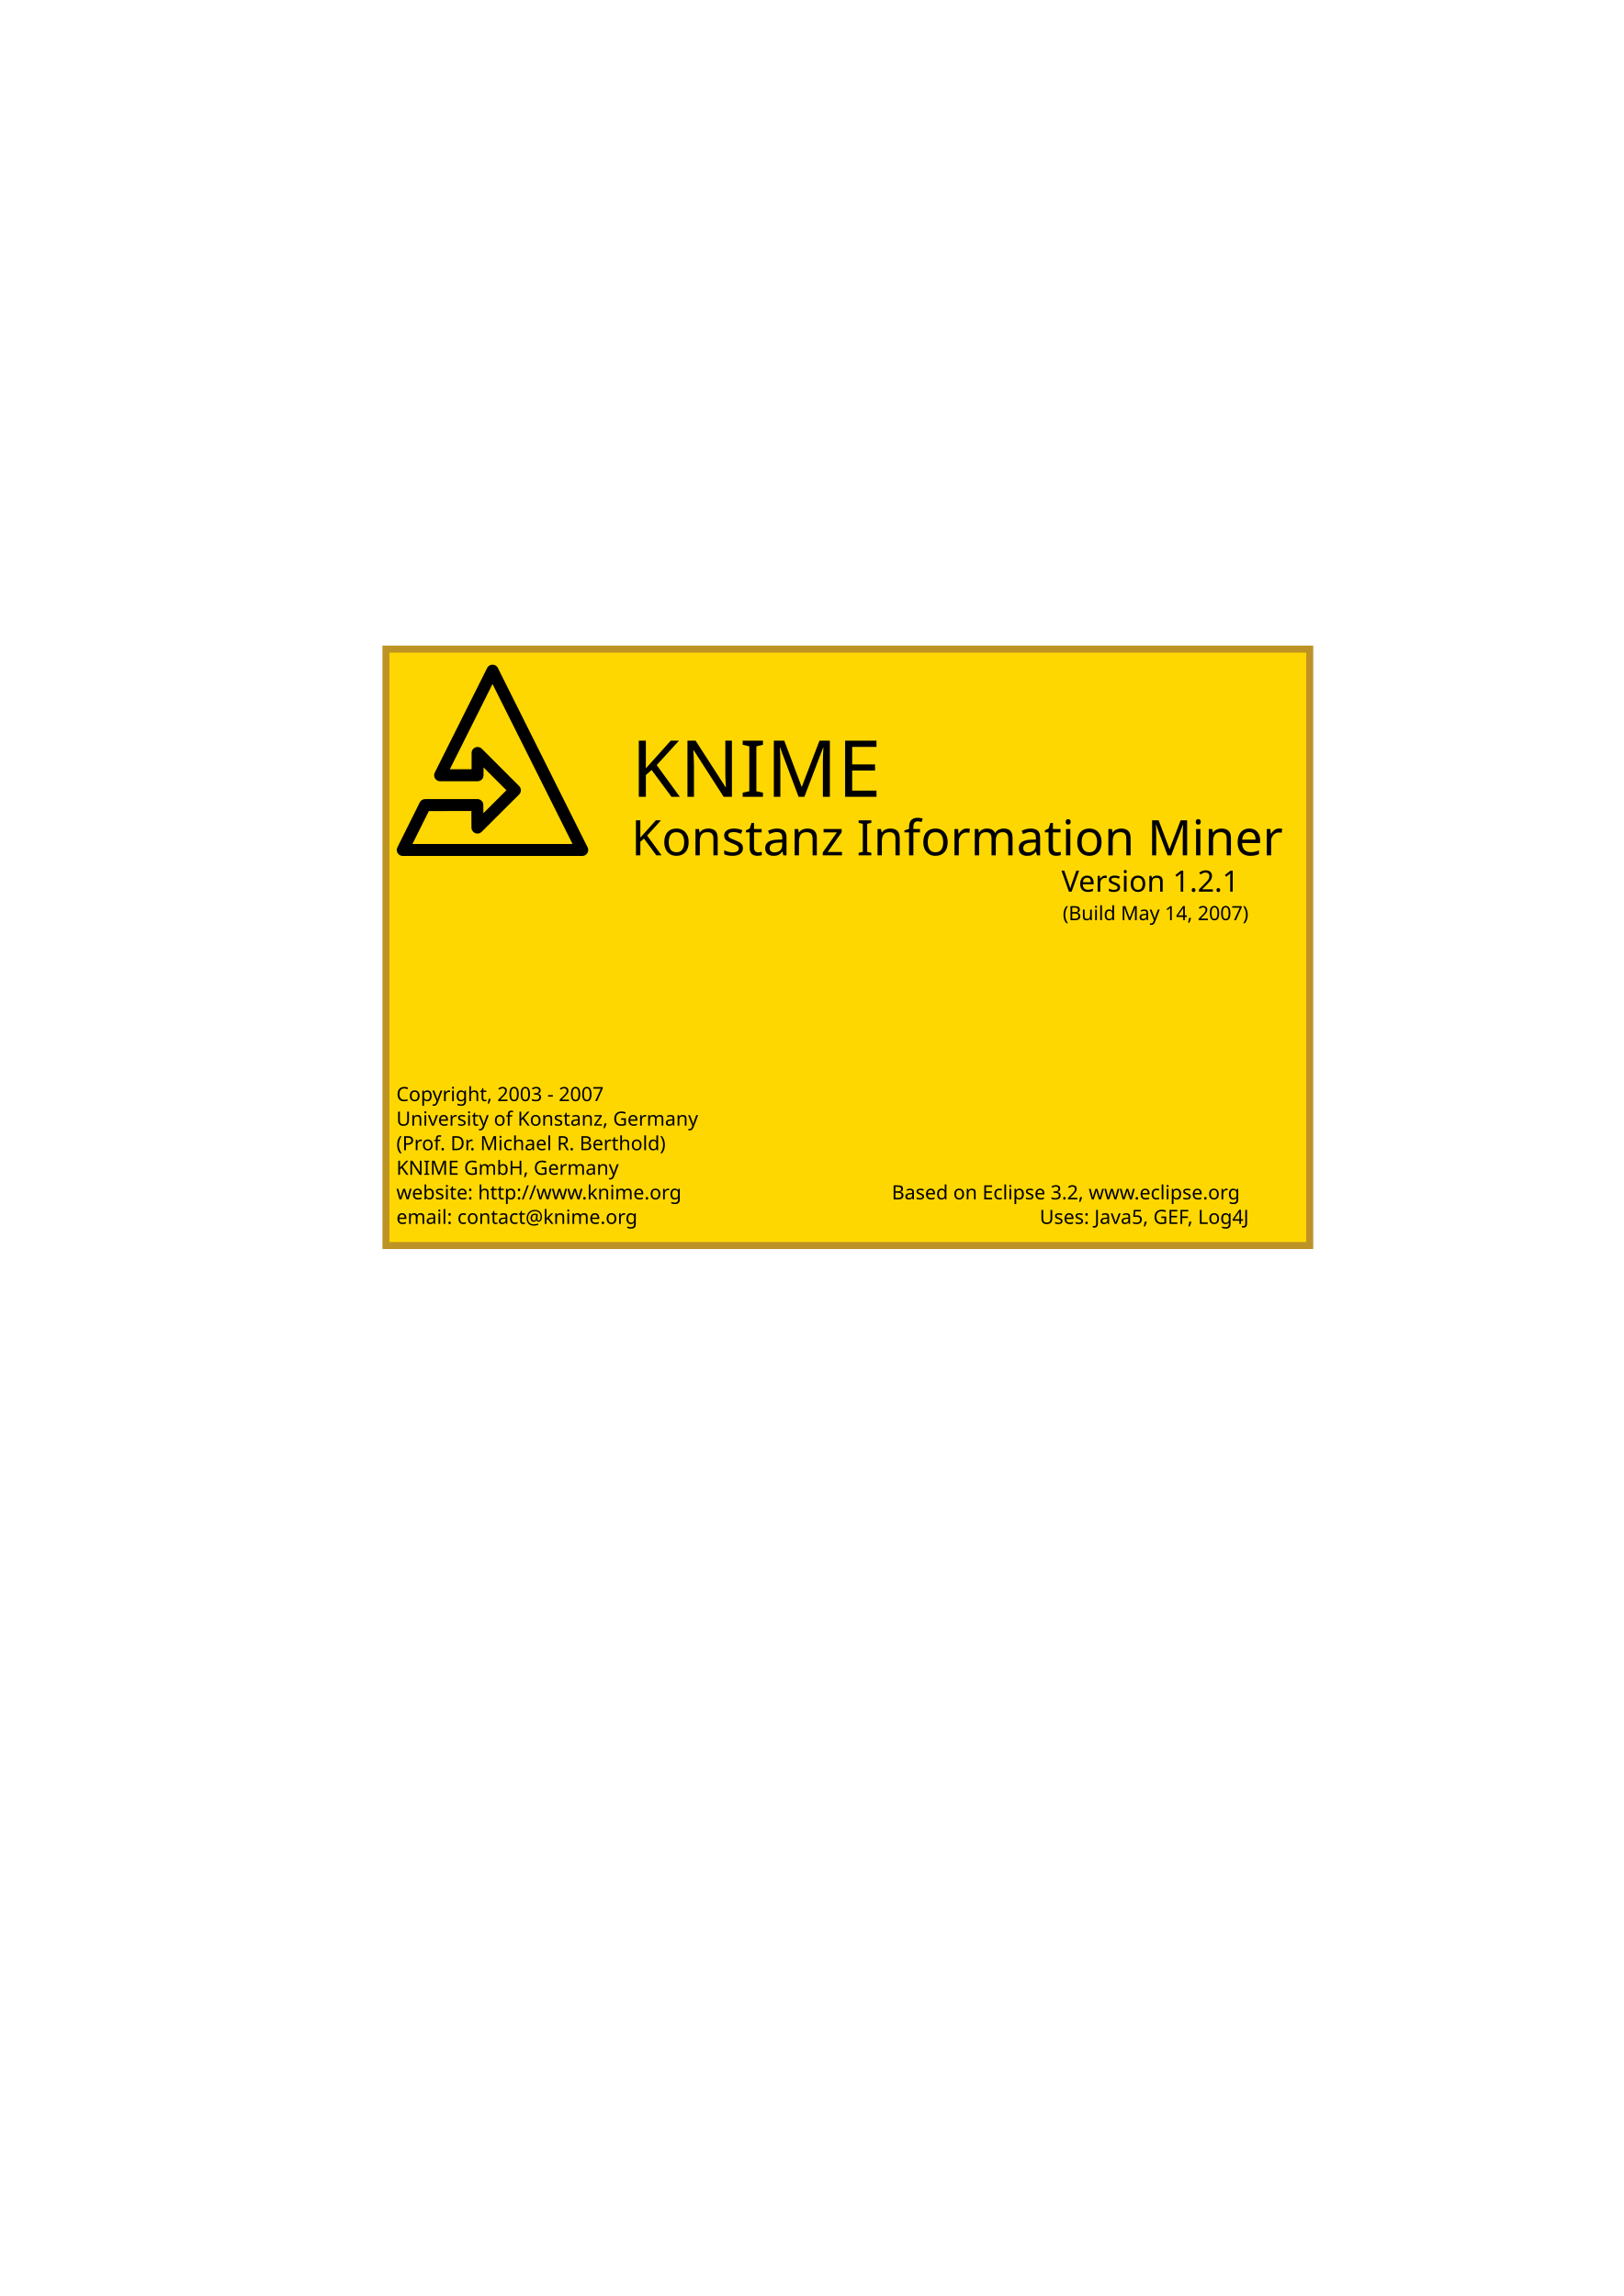
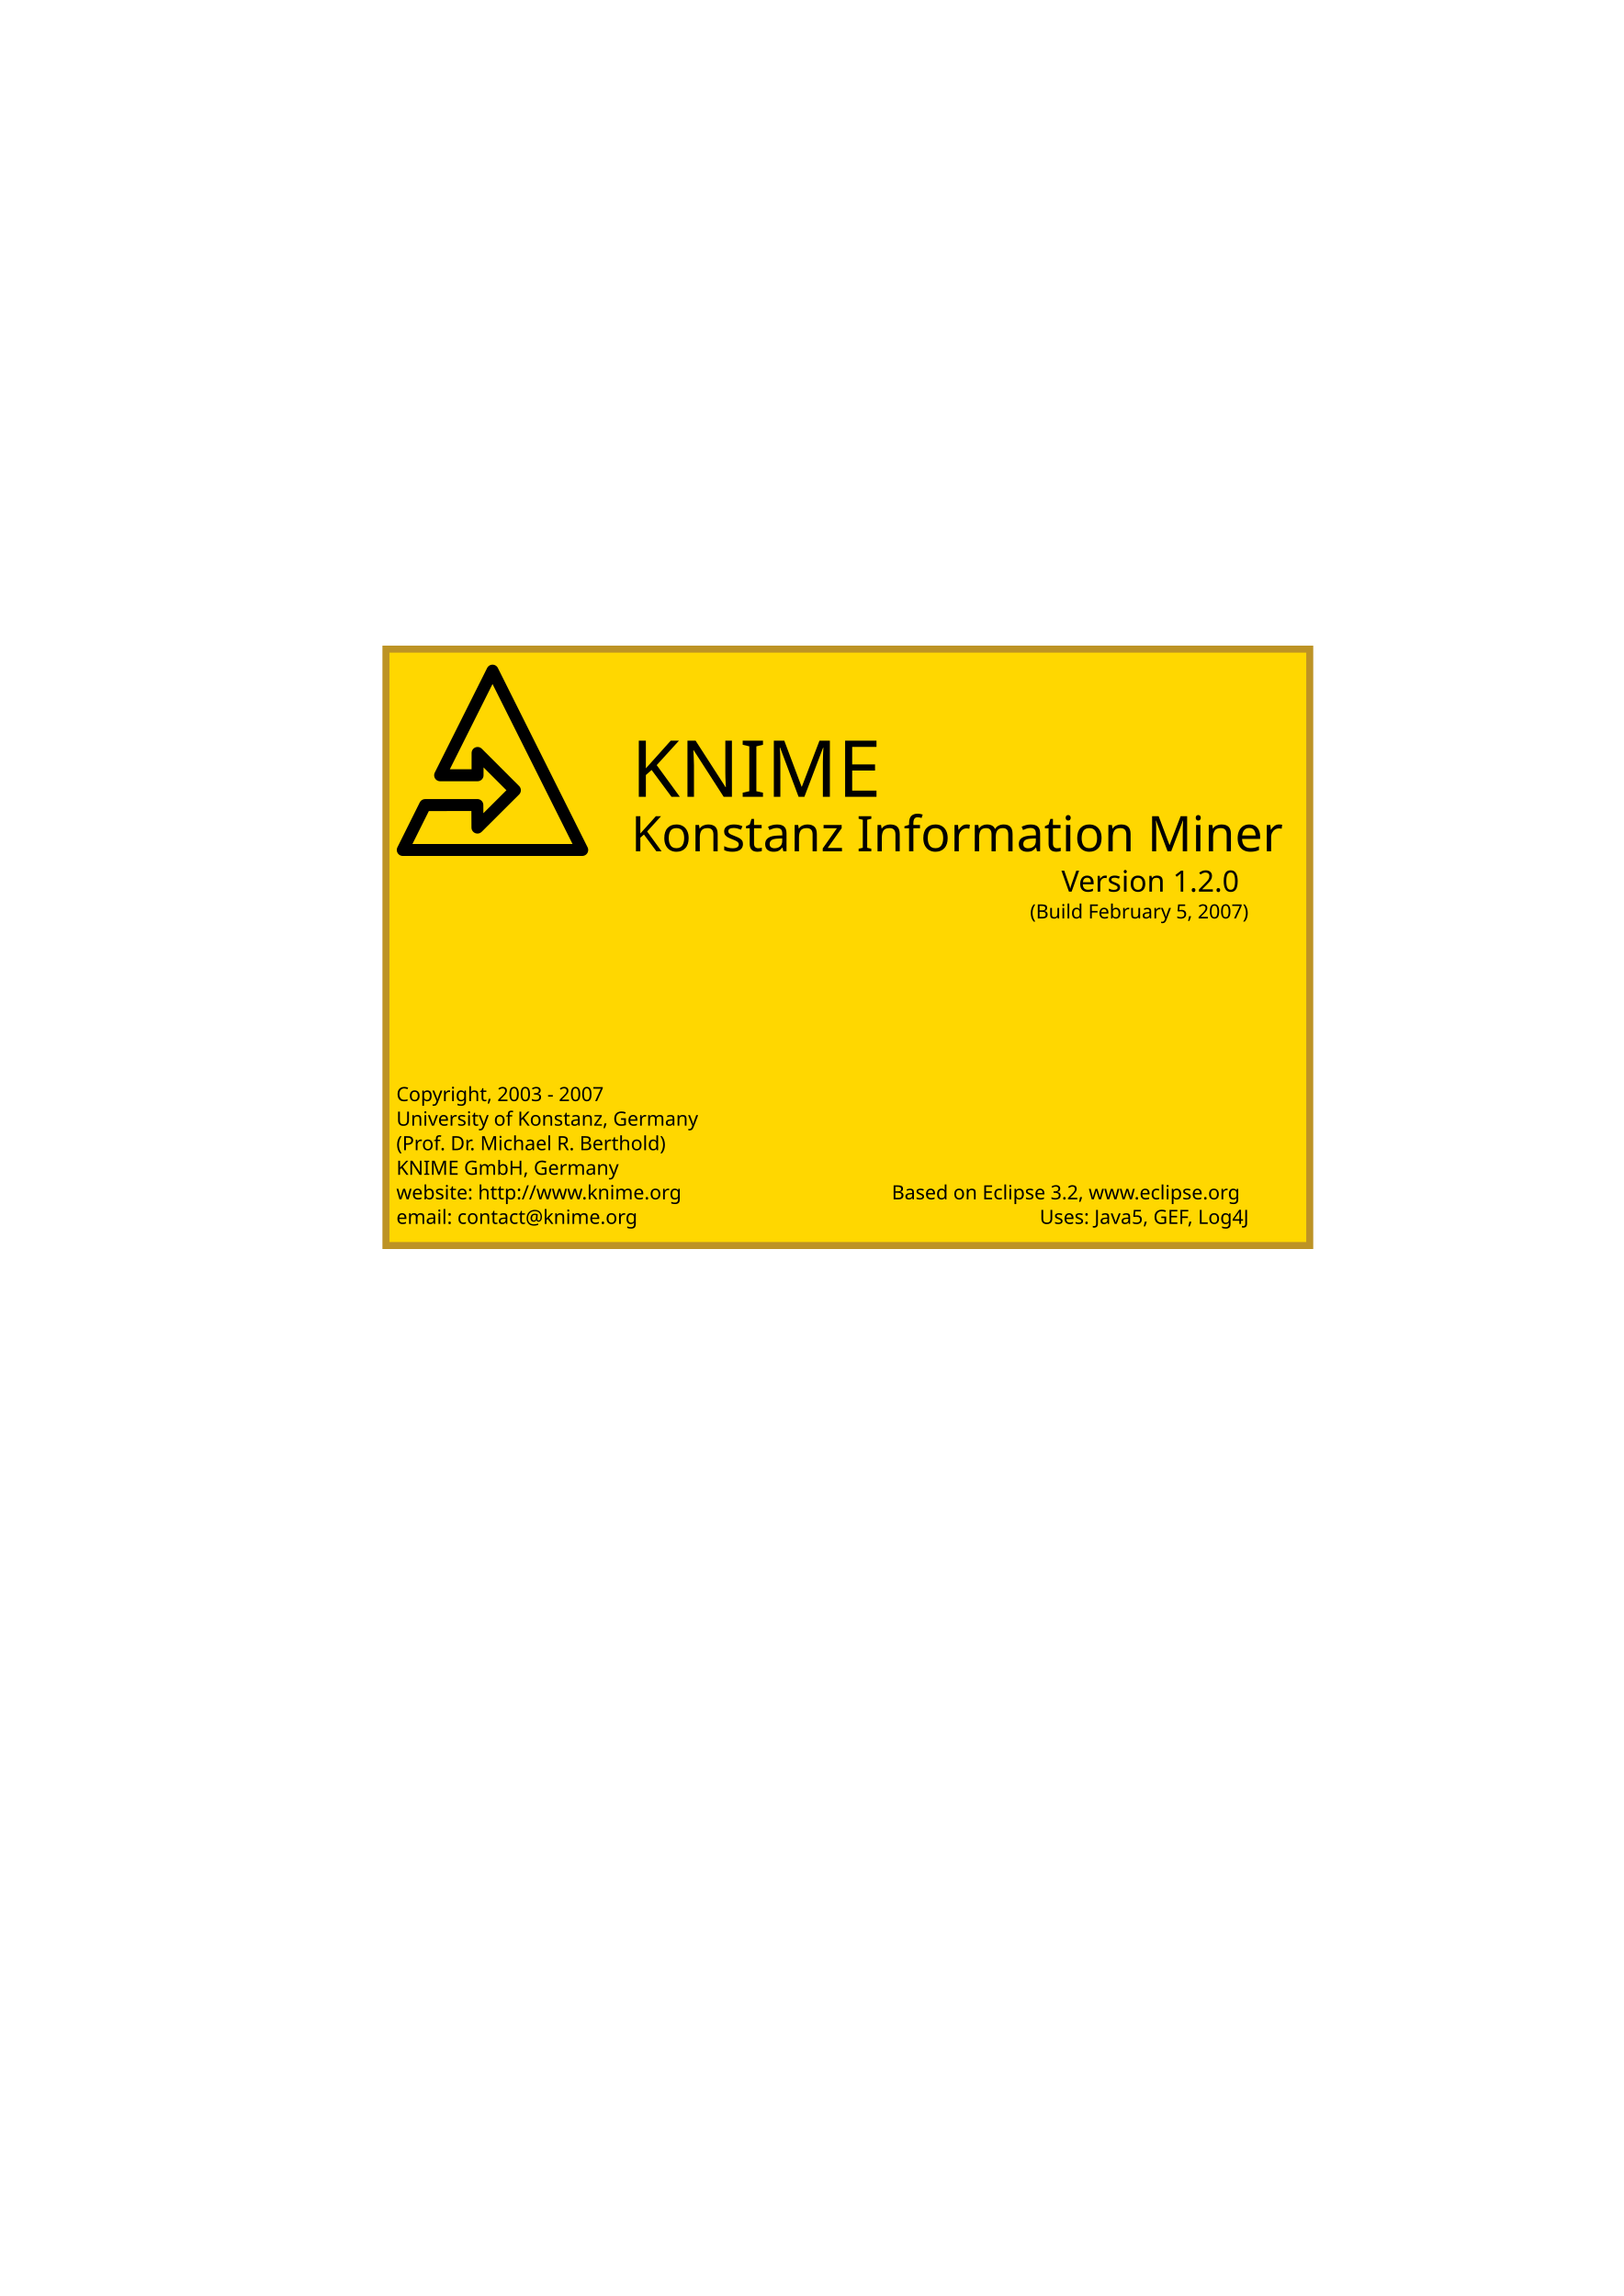
<svg xmlns="http://www.w3.org/2000/svg" width="210mm" height="297mm" id="svg2">
  <defs id="defs4" />
  <g id="layer1">
    <g id="g1898" transform="translate(4.695586,14.28567)">
      <g transform="translate(1.086609,119.656)" id="g2137">
        <rect style="fill:#ffd700;stroke:#bd9325;stroke-width:3.419;stroke-miterlimit:4;stroke-dasharray:none;stroke-opacity:1" id="rect1391" width="451.581" height="291.581" x="182.867" y="183.416" />
        <text xml:space="preserve" style="font-size:7.204px;font-style:normal;font-weight:normal;line-height:125%;fill:black;fill-opacity:1;stroke:none;stroke-width:1px;stroke-linecap:butt;stroke-linejoin:miter;stroke-opacity:1;font-family:Bitstream Vera Sans" x="187.958" y="404.394" id="text1365">
          <tspan id="tspan1367" x="187.958" y="404.394" style="font-size:9.605px;font-style:normal;font-variant:normal;font-weight:normal;font-stretch:normal;text-align:start;line-height:125%;writing-mode:lr-tb;text-anchor:start;font-family:Arial Rounded MT Bold">Copyright, 2003 - 2007</tspan>
          <tspan x="187.958" y="416.4" id="tspan1369" style="font-size:9.605px;font-style:normal;font-variant:normal;font-weight:normal;font-stretch:normal;text-align:start;line-height:125%;writing-mode:lr-tb;text-anchor:start;font-family:Arial Rounded MT Bold">University of Konstanz, Germany</tspan>
          <tspan x="187.958" y="428.406" style="font-size:9.605px;font-style:normal;font-variant:normal;font-weight:normal;font-stretch:normal;text-align:start;line-height:125%;writing-mode:lr-tb;text-anchor:start;font-family:Arial Rounded MT Bold" id="tspan1921">(Prof. Dr. Michael R. Berthold)</tspan>
          <tspan x="187.958" y="440.412" style="font-size:9.605px;font-style:normal;font-variant:normal;font-weight:normal;font-stretch:normal;text-align:start;line-height:125%;writing-mode:lr-tb;text-anchor:start;font-family:Arial Rounded MT Bold" id="tspan1923">KNIME GmbH, Germany</tspan>
          <tspan id="tspan2159" x="187.958" y="452.418" style="font-size:9.605px;font-style:normal;font-variant:normal;font-weight:normal;font-stretch:normal;text-align:start;line-height:125%;writing-mode:lr-tb;text-anchor:start;font-family:Arial Rounded MT Bold">website: http://www.knime.org</tspan>
          <tspan id="tspan2161" x="187.958" y="464.424" style="font-size:9.605px;font-style:normal;font-variant:normal;font-weight:normal;font-stretch:normal;text-align:start;line-height:125%;writing-mode:lr-tb;text-anchor:start;font-family:Arial Rounded MT Bold">email: contact@knime.org</tspan>
        </text>
        <rect style="fill:none;stroke-width:0.354;stroke-miterlimit:4;stroke-dasharray:none" id="rect1389" width="729.852" height="491.777" x="6.434" y="123.961" />
        <text id="text3571" y="255.614" x="302.747" style="font-size:42.021px;font-style:normal;font-variant:normal;font-weight:normal;font-stretch:normal;line-height:100%;writing-mode:lr-tb;text-anchor:start;fill:black;fill-opacity:1;stroke:none;stroke-width:1px;stroke-linecap:butt;stroke-linejoin:miter;stroke-opacity:1;font-family:Arial Rounded MT Bold" xml:space="preserve">
          <tspan style="font-size:38.42px;font-style:normal;font-variant:normal;font-weight:normal;font-stretch:normal;text-align:start;line-height:100%;writing-mode:lr-tb;text-anchor:start;font-family:Arial Rounded MT Bold" y="255.614" x="302.747" id="tspan3573">KNIME</tspan>
-           <tspan style="font-size:24.012px" y="284.245" x="302.747" id="tspan3577">Konstanz Information Miner</tspan>
+           <tspan style="font-size:24.012px" y="282.252" x="302.747" id="tspan3577">Konstanz Information Miner</tspan>
        </text>
        <text id="text2163" y="301.994" x="625.123" style="font-size:7.204px;font-style:normal;font-weight:normal;text-align:end;line-height:125%;writing-mode:lr-tb;text-anchor:end;fill:black;fill-opacity:1;stroke:none;stroke-width:1px;stroke-linecap:butt;stroke-linejoin:miter;stroke-opacity:1;font-family:Bitstream Vera Sans" xml:space="preserve">
-           <tspan style="font-size:14.407px;font-style:normal;font-variant:normal;font-weight:normal;font-stretch:normal;text-align:end;line-height:125%;writing-mode:lr-tb;text-anchor:end;font-family:Arial Rounded MT Bold" y="301.994" x="625.123" id="tspan2165">Version 1.2.1</tspan>
-           <tspan id="tspan1986" style="font-size:9.605px;font-style:normal;font-variant:normal;font-weight:normal;font-stretch:normal;text-align:end;line-height:125%;writing-mode:lr-tb;text-anchor:end;font-family:Arial Rounded MT Bold" y="315.925" x="625.123">(Build May 14, 2007)</tspan>
+           <tspan style="font-size:14.407px;font-style:normal;font-variant:normal;font-weight:normal;font-stretch:normal;text-align:end;line-height:125%;writing-mode:lr-tb;text-anchor:end;font-family:Arial Rounded MT Bold" y="301.994" x="625.123" id="tspan2165">Version 1.2.0</tspan>
+           <tspan id="tspan1986" style="font-size:9.605px;font-style:normal;font-variant:normal;font-weight:normal;font-stretch:normal;text-align:end;line-height:125%;writing-mode:lr-tb;text-anchor:end;font-family:Arial Rounded MT Bold" y="315.094" x="625.123">(Build February 5, 2007)</tspan>
        </text>
        <g transform="matrix(0.600306,0,0,0.600306,35.7501,166.578)" id="g1939">
          <path style="fill:none;fill-opacity:0.75;fill-rule:evenodd;stroke:black;stroke-width:9.748;stroke-linecap:round;stroke-linejoin:round;stroke-miterlimit:4;stroke-dasharray:none;stroke-opacity:1" d="M 258.792,191.625 L 404.914,191.619 L 331.865,45.576 L 289.21,130.776 L 319.678,130.778 L 319.703,112.628 L 350.083,142.992 L 319.601,173.385 L 319.508,155.021 L 276.997,155.058 L 258.792,191.625 z " id="path1293" />
        </g>
        <text id="text1948" y="452.428" x="624.335" style="font-size:8.404px;font-style:normal;font-variant:normal;font-weight:normal;font-stretch:normal;text-align:end;line-height:125%;writing-mode:lr-tb;text-anchor:end;fill:black;fill-opacity:1;stroke:none;stroke-width:1px;stroke-linecap:butt;stroke-linejoin:miter;stroke-opacity:1;font-family:Arial Rounded MT Bold" xml:space="preserve">
          <tspan id="tspan1952" style="font-size:9.605px;font-style:normal;font-variant:normal;font-weight:normal;font-stretch:normal;text-align:end;line-height:125%;writing-mode:lr-tb;text-anchor:end;font-family:Arial Rounded MT Bold" y="452.428" x="624.335">Based on Eclipse 3.2, www.eclipse.org</tspan>
          <tspan id="tspan1978" style="font-size:9.605px;font-style:normal;font-variant:normal;font-weight:normal;font-stretch:normal;text-align:end;line-height:125%;writing-mode:lr-tb;text-anchor:end;font-family:Arial Rounded MT Bold" y="464.434" x="624.335">Uses: Java5, GEF, Log4J</tspan>
        </text>
      </g>
    </g>
  </g>
</svg>
